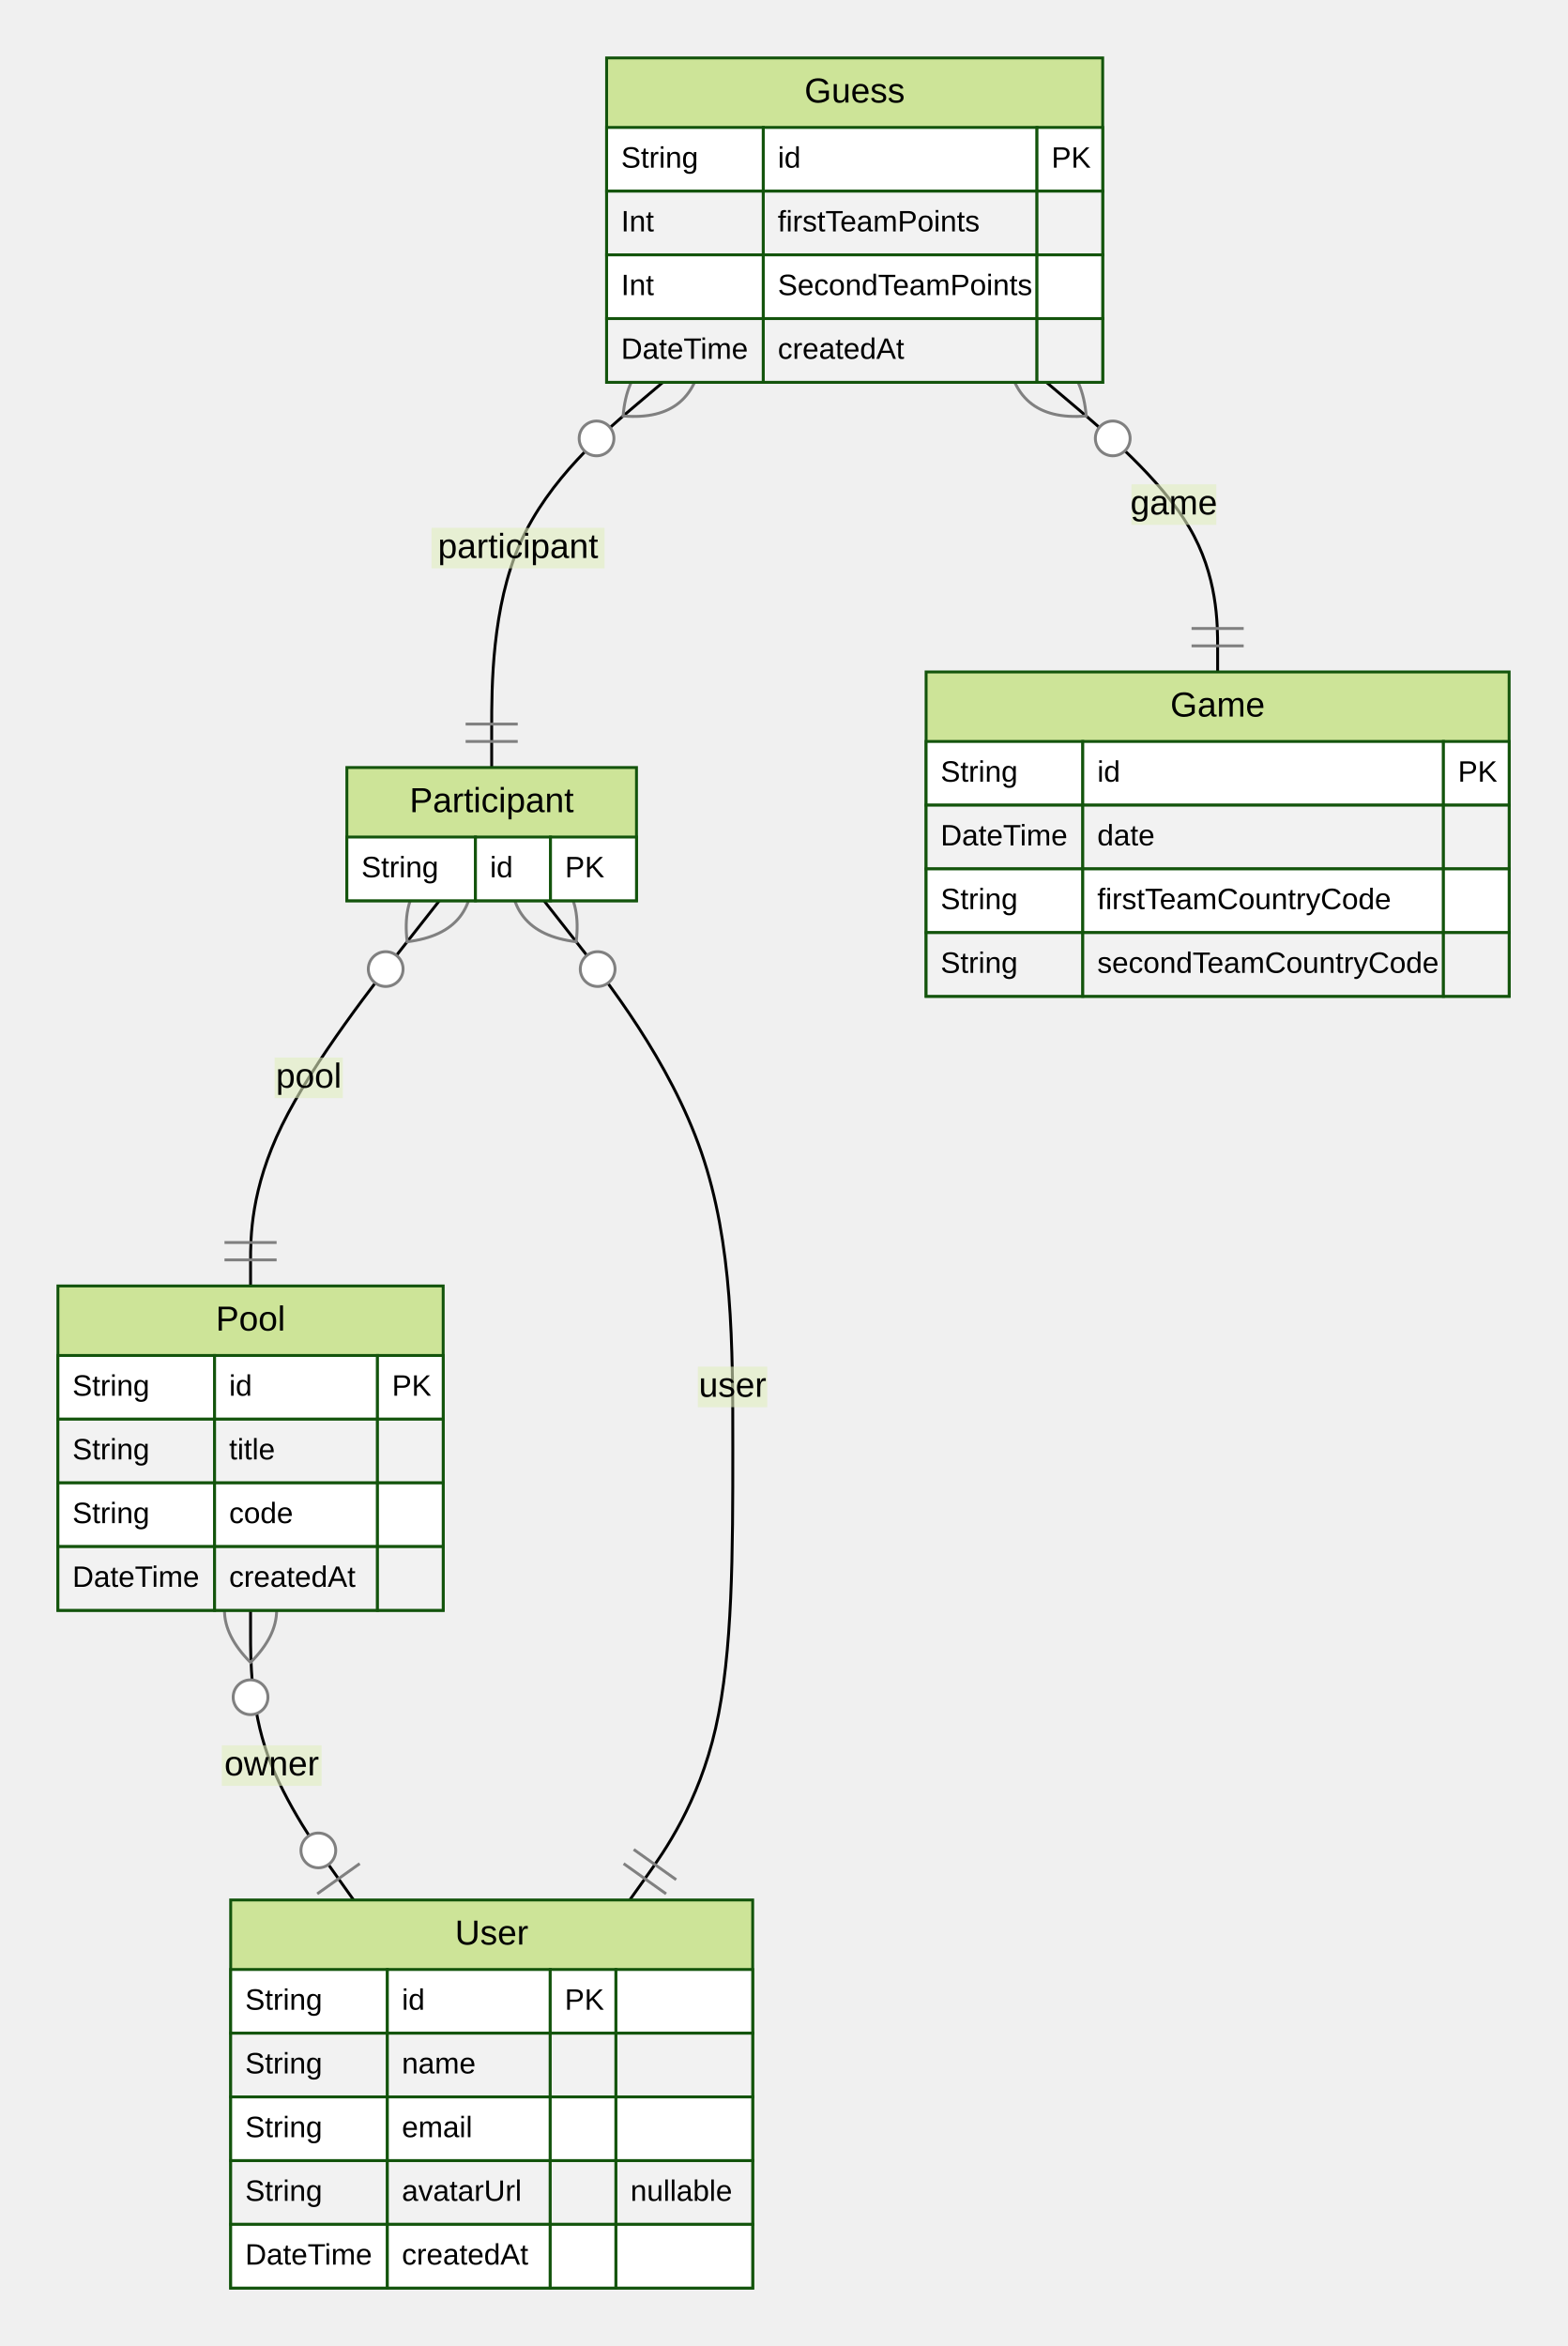
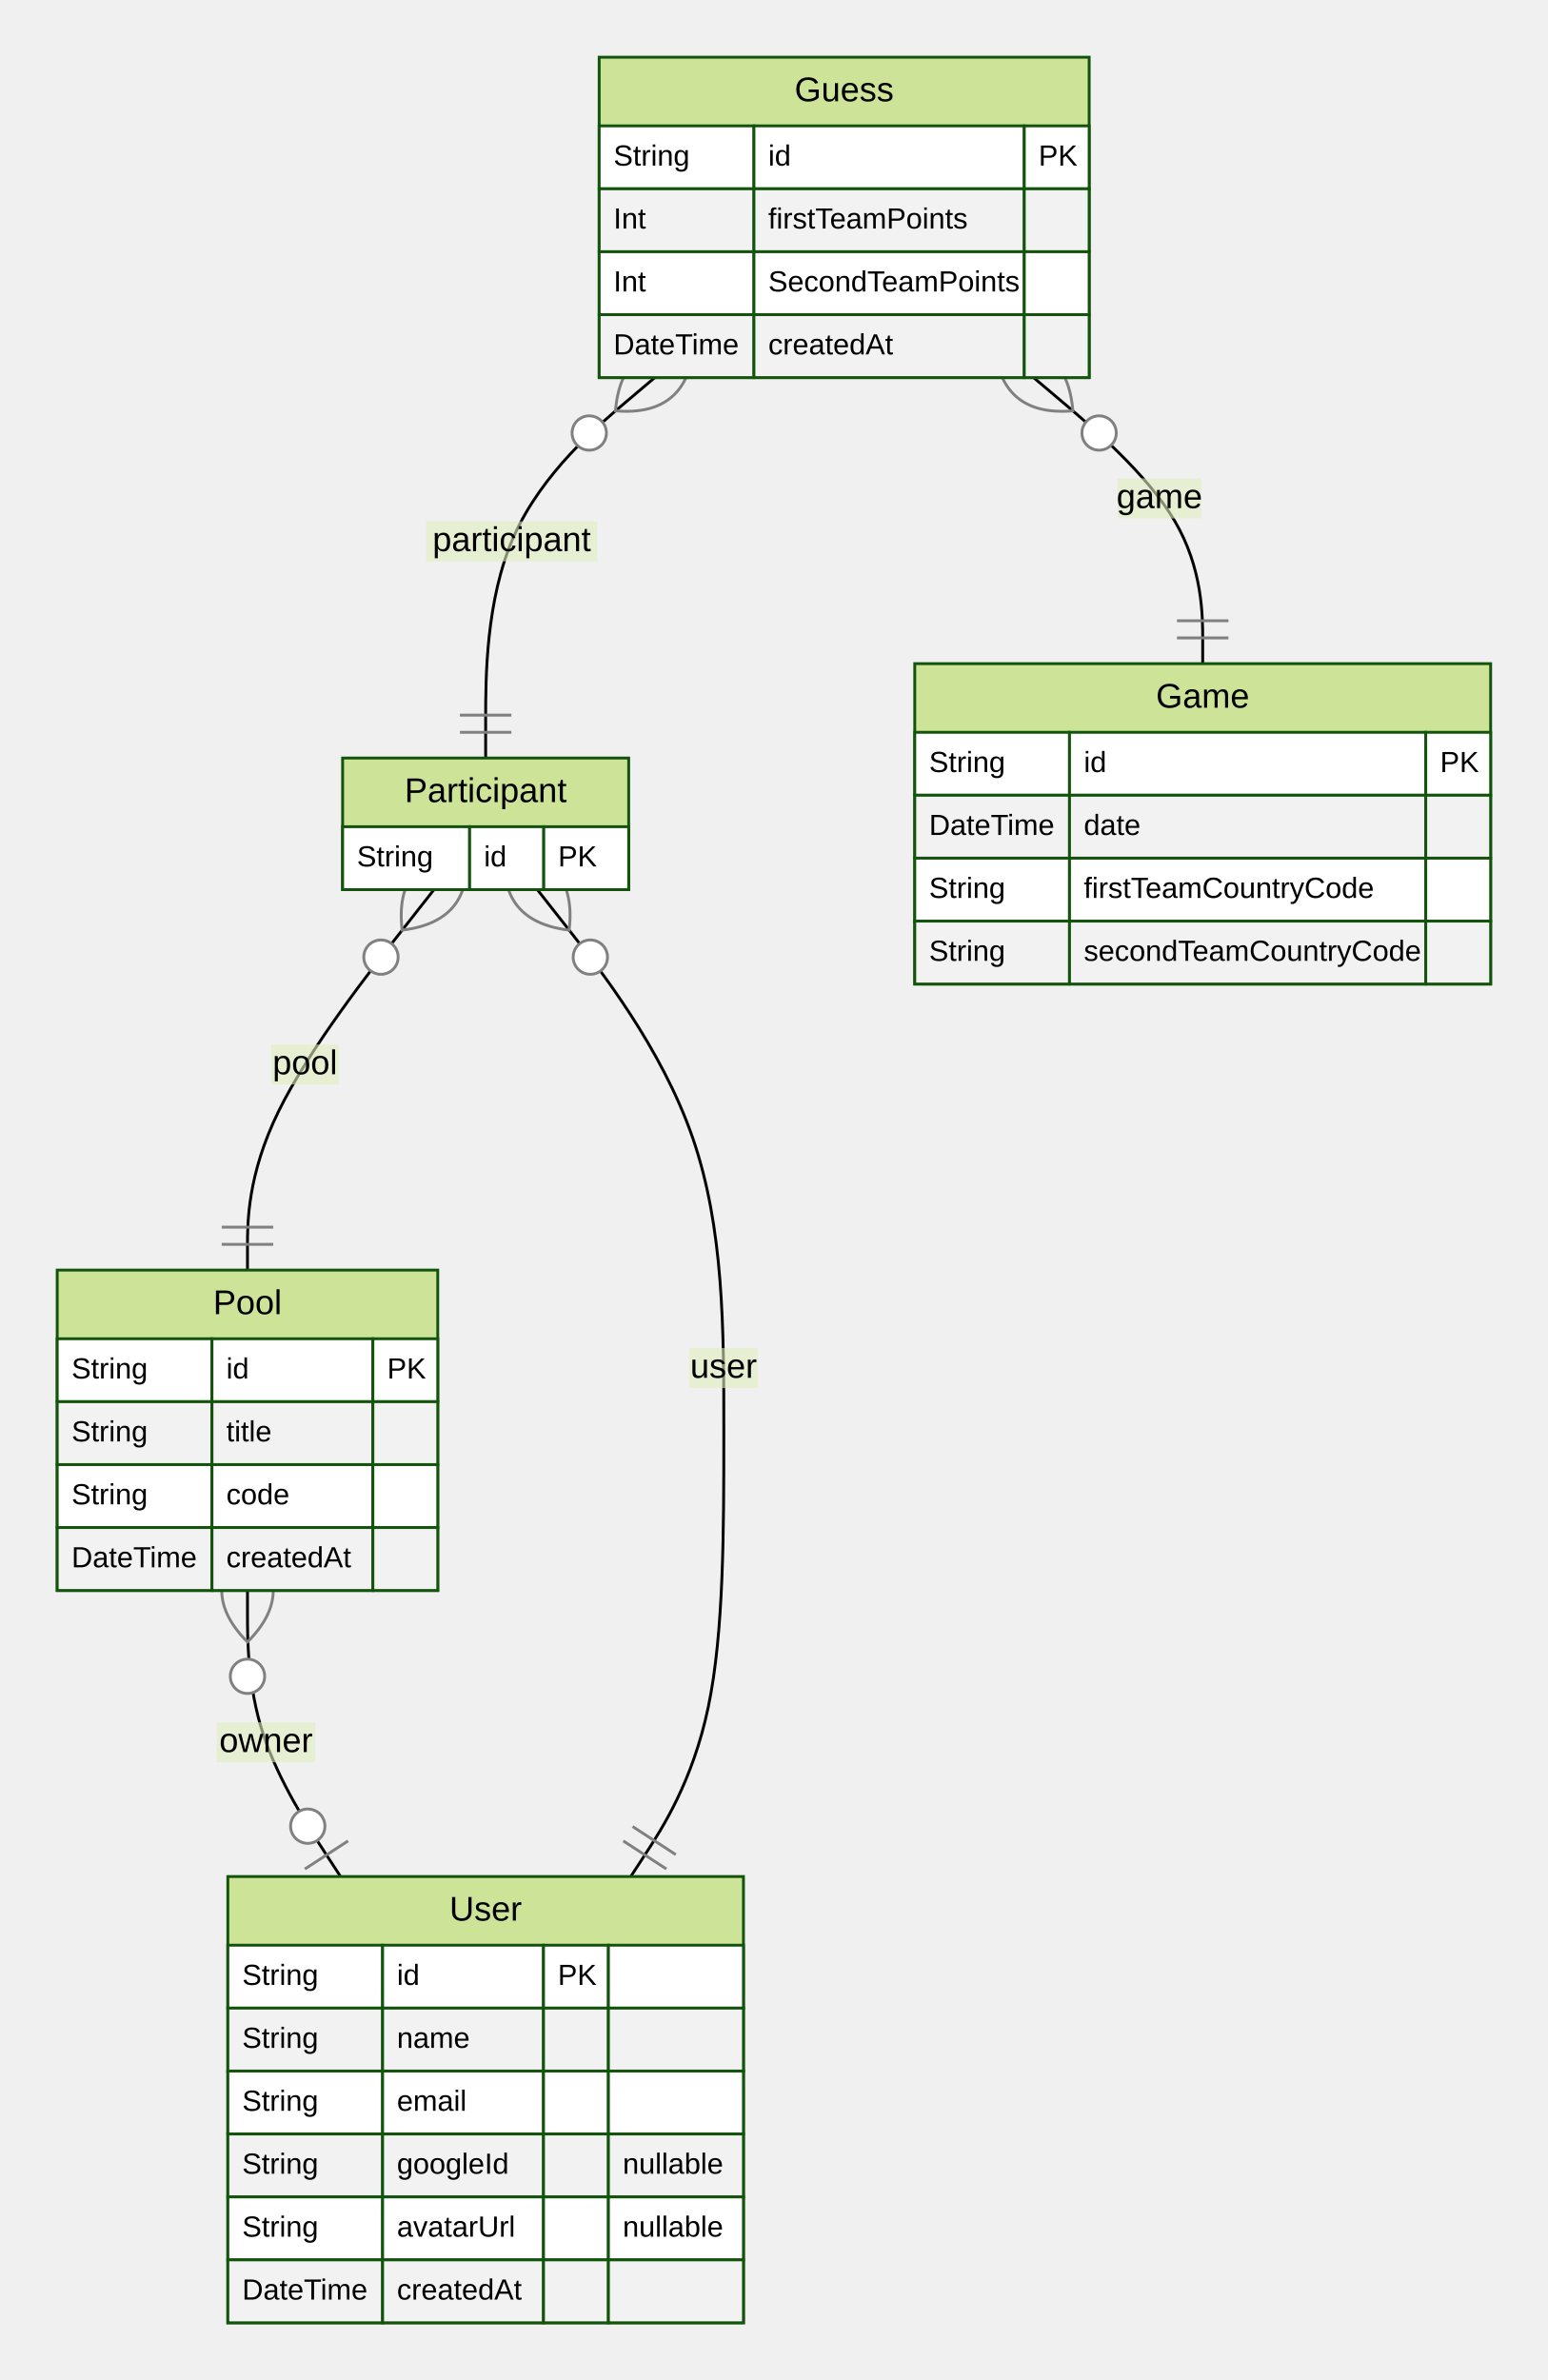
- <svg xmlns="http://www.w3.org/2000/svg" aria-labelledby="chart-title-mermaid-0 chart-desc-mermaid-0" role="img" viewBox="0 0 541.082 810" style="max-width: 541.082px; background-color: white;" width="100%" id="mermaid-0">
+ <svg xmlns="http://www.w3.org/2000/svg" aria-labelledby="chart-title-mermaid-0 chart-desc-mermaid-0" role="img" viewBox="0 0 541.082 832" style="max-width: 541.082px; background-color: white;" width="100%" id="mermaid-0">
  <style>#mermaid-0 {font-family:"trebuchet ms",verdana,arial,sans-serif;font-size:16px;fill:#000000;}#mermaid-0 .error-icon{fill:#552222;}#mermaid-0 .error-text{fill:#552222;stroke:#552222;}#mermaid-0 .edge-thickness-normal{stroke-width:2px;}#mermaid-0 .edge-thickness-thick{stroke-width:3.5px;}#mermaid-0 .edge-pattern-solid{stroke-dasharray:0;}#mermaid-0 .edge-pattern-dashed{stroke-dasharray:3;}#mermaid-0 .edge-pattern-dotted{stroke-dasharray:2;}#mermaid-0 .marker{fill:#000000;stroke:#000000;}#mermaid-0 .marker.cross{stroke:#000000;}#mermaid-0 svg{font-family:"trebuchet ms",verdana,arial,sans-serif;font-size:16px;}#mermaid-0 .entityBox{fill:#cde498;stroke:#13540c;}#mermaid-0 .attributeBoxOdd{fill:#ffffff;stroke:#13540c;}#mermaid-0 .attributeBoxEven{fill:#f2f2f2;stroke:#13540c;}#mermaid-0 .relationshipLabelBox{fill:hsl(78.158, 58.462%, 84.51%);opacity:0.7;background-color:hsl(78.158, 58.462%, 84.51%);}#mermaid-0 .relationshipLabelBox rect{opacity:0.5;}#mermaid-0 .relationshipLine{stroke:#000000;}#mermaid-0 :root{--mermaid-font-family:"trebuchet ms",verdana,arial,sans-serif;}</style>
  <g />
  <defs>
    <marker orient="auto" markerHeight="18" markerWidth="18" refY="9" refX="0" id="ONLY_ONE_START">
      <path d="M9,0 L9,18 M15,0 L15,18" fill="none" stroke="gray" />
    </marker>
  </defs>
  <defs>
    <marker orient="auto" markerHeight="18" markerWidth="18" refY="9" refX="18" id="ONLY_ONE_END">
      <path d="M3,0 L3,18 M9,0 L9,18" fill="none" stroke="gray" />
    </marker>
  </defs>
  <defs>
    <marker orient="auto" markerHeight="18" markerWidth="30" refY="9" refX="0" id="ZERO_OR_ONE_START">
      <circle r="6" cy="9" cx="21" fill="white" stroke="gray" />
      <path d="M9,0 L9,18" fill="none" stroke="gray" />
    </marker>
  </defs>
  <defs>
    <marker orient="auto" markerHeight="18" markerWidth="30" refY="9" refX="30" id="ZERO_OR_ONE_END">
      <circle r="6" cy="9" cx="9" fill="white" stroke="gray" />
      <path d="M21,0 L21,18" fill="none" stroke="gray" />
    </marker>
  </defs>
  <defs>
    <marker orient="auto" markerHeight="36" markerWidth="45" refY="18" refX="18" id="ONE_OR_MORE_START">
      <path d="M0,18 Q 18,0 36,18 Q 18,36 0,18 M42,9 L42,27" fill="none" stroke="gray" />
    </marker>
  </defs>
  <defs>
    <marker orient="auto" markerHeight="36" markerWidth="45" refY="18" refX="27" id="ONE_OR_MORE_END">
      <path d="M3,9 L3,27 M9,18 Q27,0 45,18 Q27,36 9,18" fill="none" stroke="gray" />
    </marker>
  </defs>
  <defs>
    <marker orient="auto" markerHeight="36" markerWidth="57" refY="18" refX="18" id="ZERO_OR_MORE_START">
      <circle r="6" cy="18" cx="48" fill="white" stroke="gray" />
      <path d="M0,18 Q18,0 36,18 Q18,36 0,18" fill="none" stroke="gray" />
    </marker>
  </defs>
  <defs>
    <marker orient="auto" markerHeight="36" markerWidth="57" refY="18" refX="39" id="ZERO_OR_MORE_END">
      <circle r="6" cy="18" cx="9" fill="white" stroke="gray" />
      <path d="M21,18 Q39,0 57,18 Q39,36 21,18" fill="none" stroke="gray" />
    </marker>
  </defs>
-   <path marker-start="url(#ZERO_OR_MORE_START)" marker-end="url(#ZERO_OR_ONE_END)" fill="none" stroke="gray" d="M86.513,556L86.513,564.333C86.513,572.667,86.513,589.333,92.443,606C98.373,622.667,110.233,639.333,116.163,647.667L122.093,656" class="er relationshipLine" />
-   <path marker-start="url(#ZERO_OR_MORE_START)" marker-end="url(#ONLY_ONE_END)" fill="none" stroke="gray" d="M187.835,311L198.7,324.833C209.565,338.667,231.296,366.333,242.161,397.833C253.026,429.333,253.026,464.667,253.026,500C253.026,535.333,253.026,570.667,247.096,596.667C241.167,622.667,229.307,639.333,223.377,647.667L217.447,656" class="er relationshipLine" />
+   <path marker-start="url(#ZERO_OR_MORE_START)" marker-end="url(#ZERO_OR_ONE_END)" fill="none" stroke="gray" d="M86.513,556L86.513,564.333C86.513,572.667,86.513,589.333,91.934,606C97.354,622.667,108.195,639.333,113.615,647.667L119.035,656" class="er relationshipLine" />
+   <path marker-start="url(#ZERO_OR_MORE_START)" marker-end="url(#ONLY_ONE_END)" fill="none" stroke="gray" d="M187.835,311L198.7,324.833C209.565,338.667,231.296,366.333,242.161,397.833C253.026,429.333,253.026,464.667,253.026,500C253.026,535.333,253.026,570.667,247.606,596.667C242.186,622.667,231.345,639.333,225.925,647.667L220.504,656" class="er relationshipLine" />
  <path marker-start="url(#ZERO_OR_MORE_START)" marker-end="url(#ONLY_ONE_END)" fill="none" stroke="gray" d="M151.705,311L140.839,324.833C129.974,338.667,108.244,366.333,97.378,388.5C86.513,410.667,86.513,427.333,86.513,435.667L86.513,444" class="er relationshipLine" />
  <path marker-start="url(#ZERO_OR_MORE_START)" marker-end="url(#ONLY_ONE_END)" fill="none" stroke="gray" d="M228.887,132L219.034,140.333C209.181,148.667,189.476,165.333,179.623,187.5C169.77,209.667,169.77,237.333,169.77,251.167L169.77,265" class="er relationshipLine" />
  <path marker-start="url(#ZERO_OR_MORE_START)" marker-end="url(#ONLY_ONE_END)" fill="none" stroke="gray" d="M361.309,132L371.162,140.333C381.015,148.667,400.72,165.333,410.573,182C420.426,198.667,420.426,215.333,420.426,223.667L420.426,232" class="er relationshipLine" />
  <g transform="translate(20,444 )" id="Pool">
    <rect height="112" width="133.026" y="0" x="0" stroke="gray" fill-opacity="100%" fill="honeydew" class="er entityBox" />
    <text transform="translate(66.51321,12)" style="font-family: &quot;trebuchet ms&quot;, verdana, arial, sans-serif;; font-size: 12px" text-anchor="middle" dominant-baseline="middle" y="0" x="0" id="entity-Pool" class="er entityLabel">Pool</text>
    <rect height="22" width="54.096" y="24" x="0" stroke="gray" fill-opacity="100%" fill="honeydew" class="er attributeBoxOdd" />
    <text transform="translate(5,35)" style="font-family: &quot;trebuchet ms&quot;, verdana, arial, sans-serif;; font-size: 10.2px" text-anchor="left" dominant-baseline="middle" y="0" x="0" id="entity-Pool-attr-1-type" class="er entityLabel">String</text>
    <rect height="22" width="56.243" y="24" x="54.096" stroke="gray" fill-opacity="100%" fill="honeydew" class="er attributeBoxOdd" />
    <text transform="translate(59.09555,35)" style="font-family: &quot;trebuchet ms&quot;, verdana, arial, sans-serif;; font-size: 10.2px" text-anchor="left" dominant-baseline="middle" y="0" x="0" id="entity-Pool-attr-1-name" class="er entityLabel">id</text>
    <rect height="22" width="22.688" y="24" x="110.339" stroke="gray" fill-opacity="100%" fill="honeydew" class="er attributeBoxOdd" />
    <text transform="translate(115.3387,35)" style="font-family: &quot;trebuchet ms&quot;, verdana, arial, sans-serif;; font-size: 10.2px" text-anchor="left" dominant-baseline="middle" y="0" x="0" id="entity-Pool-attr-1-key" class="er entityLabel">PK</text>
    <rect height="22" width="54.096" y="46" x="0" stroke="gray" fill-opacity="100%" fill="honeydew" class="er attributeBoxEven" />
    <text transform="translate(5,57)" style="font-family: &quot;trebuchet ms&quot;, verdana, arial, sans-serif;; font-size: 10.2px" text-anchor="left" dominant-baseline="middle" y="0" x="0" id="entity-Pool-attr-2-type" class="er entityLabel">String</text>
    <rect height="22" width="56.243" y="46" x="54.096" stroke="gray" fill-opacity="100%" fill="honeydew" class="er attributeBoxEven" />
    <text transform="translate(59.09555,57)" style="font-family: &quot;trebuchet ms&quot;, verdana, arial, sans-serif;; font-size: 10.2px" text-anchor="left" dominant-baseline="middle" y="0" x="0" id="entity-Pool-attr-2-name" class="er entityLabel">title</text>
    <rect height="22" width="22.688" y="46" x="110.339" stroke="gray" fill-opacity="100%" fill="honeydew" class="er attributeBoxEven" />
    <text transform="translate(115.3387,57)" style="font-family: &quot;trebuchet ms&quot;, verdana, arial, sans-serif;; font-size: 10.2px" text-anchor="left" dominant-baseline="middle" y="0" x="0" id="entity-Pool-attr-2-key" class="er entityLabel" />
    <rect height="22" width="54.096" y="68" x="0" stroke="gray" fill-opacity="100%" fill="honeydew" class="er attributeBoxOdd" />
    <text transform="translate(5,79)" style="font-family: &quot;trebuchet ms&quot;, verdana, arial, sans-serif;; font-size: 10.2px" text-anchor="left" dominant-baseline="middle" y="0" x="0" id="entity-Pool-attr-3-type" class="er entityLabel">String</text>
    <rect height="22" width="56.243" y="68" x="54.096" stroke="gray" fill-opacity="100%" fill="honeydew" class="er attributeBoxOdd" />
    <text transform="translate(59.09555,79)" style="font-family: &quot;trebuchet ms&quot;, verdana, arial, sans-serif;; font-size: 10.2px" text-anchor="left" dominant-baseline="middle" y="0" x="0" id="entity-Pool-attr-3-name" class="er entityLabel">code</text>
    <rect height="22" width="22.688" y="68" x="110.339" stroke="gray" fill-opacity="100%" fill="honeydew" class="er attributeBoxOdd" />
    <text transform="translate(115.3387,79)" style="font-family: &quot;trebuchet ms&quot;, verdana, arial, sans-serif;; font-size: 10.2px" text-anchor="left" dominant-baseline="middle" y="0" x="0" id="entity-Pool-attr-3-key" class="er entityLabel" />
    <rect height="22" width="54.096" y="90" x="0" stroke="gray" fill-opacity="100%" fill="honeydew" class="er attributeBoxEven" />
    <text transform="translate(5,101)" style="font-family: &quot;trebuchet ms&quot;, verdana, arial, sans-serif;; font-size: 10.2px" text-anchor="left" dominant-baseline="middle" y="0" x="0" id="entity-Pool-attr-4-type" class="er entityLabel">DateTime</text>
    <rect height="22" width="56.243" y="90" x="54.096" stroke="gray" fill-opacity="100%" fill="honeydew" class="er attributeBoxEven" />
    <text transform="translate(59.09555,101)" style="font-family: &quot;trebuchet ms&quot;, verdana, arial, sans-serif;; font-size: 10.2px" text-anchor="left" dominant-baseline="middle" y="0" x="0" id="entity-Pool-attr-4-name" class="er entityLabel">createdAt</text>
    <rect height="22" width="22.688" y="90" x="110.339" stroke="gray" fill-opacity="100%" fill="honeydew" class="er attributeBoxEven" />
    <text transform="translate(115.3387,101)" style="font-family: &quot;trebuchet ms&quot;, verdana, arial, sans-serif;; font-size: 10.2px" text-anchor="left" dominant-baseline="middle" y="0" x="0" id="entity-Pool-attr-4-key" class="er entityLabel" />
  </g>
  <g transform="translate(119.7698,265 )" id="Participant">
    <rect height="46" width="100" y="0" x="0" stroke="gray" fill-opacity="100%" fill="honeydew" class="er entityBox" />
    <text transform="translate(50,12)" style="font-family: &quot;trebuchet ms&quot;, verdana, arial, sans-serif;; font-size: 12px" text-anchor="middle" dominant-baseline="middle" y="0" x="0" id="entity-Participant" class="er entityLabel">Participant</text>
    <rect height="22" width="44.399" y="24" x="0" stroke="gray" fill-opacity="100%" fill="honeydew" class="er attributeBoxOdd" />
    <text transform="translate(5,35)" style="font-family: &quot;trebuchet ms&quot;, verdana, arial, sans-serif;; font-size: 10.2px" text-anchor="left" dominant-baseline="middle" y="0" x="0" id="entity-Participant-attr-1-type" class="er entityLabel">String</text>
    <rect height="22" width="25.911" y="24" x="44.399" stroke="gray" fill-opacity="100%" fill="honeydew" class="er attributeBoxOdd" />
    <text transform="translate(49.39862,35)" style="font-family: &quot;trebuchet ms&quot;, verdana, arial, sans-serif;; font-size: 10.2px" text-anchor="left" dominant-baseline="middle" y="0" x="0" id="entity-Participant-attr-1-name" class="er entityLabel">id</text>
    <rect height="22" width="29.69" y="24" x="70.31" stroke="gray" fill-opacity="100%" fill="honeydew" class="er attributeBoxOdd" />
    <text transform="translate(75.30976,35)" style="font-family: &quot;trebuchet ms&quot;, verdana, arial, sans-serif;; font-size: 10.2px" text-anchor="left" dominant-baseline="middle" y="0" x="0" id="entity-Participant-attr-1-key" class="er entityLabel">PK</text>
  </g>
  <g transform="translate(79.65034,656 )" id="User">
-     <rect height="134" width="180.239" y="0" x="0" stroke="gray" fill-opacity="100%" fill="honeydew" class="er entityBox" />
+     <rect height="156" width="180.239" y="0" x="0" stroke="gray" fill-opacity="100%" fill="honeydew" class="er entityBox" />
    <text transform="translate(90.11948,12)" style="font-family: &quot;trebuchet ms&quot;, verdana, arial, sans-serif;; font-size: 12px" text-anchor="middle" dominant-baseline="middle" y="0" x="0" id="entity-User" class="er entityLabel">User</text>
    <rect height="22" width="54.096" y="24" x="0" stroke="gray" fill-opacity="100%" fill="honeydew" class="er attributeBoxOdd" />
    <text transform="translate(5,35)" style="font-family: &quot;trebuchet ms&quot;, verdana, arial, sans-serif;; font-size: 10.2px" text-anchor="left" dominant-baseline="middle" y="0" x="0" id="entity-User-attr-1-type" class="er entityLabel">String</text>
    <rect height="22" width="56.243" y="24" x="54.096" stroke="gray" fill-opacity="100%" fill="honeydew" class="er attributeBoxOdd" />
    <text transform="translate(59.09555,35)" style="font-family: &quot;trebuchet ms&quot;, verdana, arial, sans-serif;; font-size: 10.2px" text-anchor="left" dominant-baseline="middle" y="0" x="0" id="entity-User-attr-1-name" class="er entityLabel">id</text>
    <rect height="22" width="22.688" y="24" x="110.339" stroke="gray" fill-opacity="100%" fill="honeydew" class="er attributeBoxOdd" />
    <text transform="translate(115.3387,35)" style="font-family: &quot;trebuchet ms&quot;, verdana, arial, sans-serif;; font-size: 10.2px" text-anchor="left" dominant-baseline="middle" y="0" x="0" id="entity-User-attr-1-key" class="er entityLabel">PK</text>
    <rect height="22" width="47.213" y="24" x="133.026" stroke="gray" fill-opacity="100%" fill="honeydew" class="er attributeBoxOdd" />
    <text transform="translate(138.0264,35)" style="font-family: &quot;trebuchet ms&quot;, verdana, arial, sans-serif;; font-size: 10.2px" text-anchor="left" dominant-baseline="middle" y="0" x="0" id="entity-User-attr-1-comment" class="er entityLabel" />
    <rect height="22" width="54.096" y="46" x="0" stroke="gray" fill-opacity="100%" fill="honeydew" class="er attributeBoxEven" />
    <text transform="translate(5,57)" style="font-family: &quot;trebuchet ms&quot;, verdana, arial, sans-serif;; font-size: 10.2px" text-anchor="left" dominant-baseline="middle" y="0" x="0" id="entity-User-attr-2-type" class="er entityLabel">String</text>
    <rect height="22" width="56.243" y="46" x="54.096" stroke="gray" fill-opacity="100%" fill="honeydew" class="er attributeBoxEven" />
    <text transform="translate(59.09555,57)" style="font-family: &quot;trebuchet ms&quot;, verdana, arial, sans-serif;; font-size: 10.2px" text-anchor="left" dominant-baseline="middle" y="0" x="0" id="entity-User-attr-2-name" class="er entityLabel">name</text>
    <rect height="22" width="22.688" y="46" x="110.339" stroke="gray" fill-opacity="100%" fill="honeydew" class="er attributeBoxEven" />
    <text transform="translate(115.3387,57)" style="font-family: &quot;trebuchet ms&quot;, verdana, arial, sans-serif;; font-size: 10.2px" text-anchor="left" dominant-baseline="middle" y="0" x="0" id="entity-User-attr-2-key" class="er entityLabel" />
    <rect height="22" width="47.213" y="46" x="133.026" stroke="gray" fill-opacity="100%" fill="honeydew" class="er attributeBoxEven" />
    <text transform="translate(138.0264,57)" style="font-family: &quot;trebuchet ms&quot;, verdana, arial, sans-serif;; font-size: 10.2px" text-anchor="left" dominant-baseline="middle" y="0" x="0" id="entity-User-attr-2-comment" class="er entityLabel" />
    <rect height="22" width="54.096" y="68" x="0" stroke="gray" fill-opacity="100%" fill="honeydew" class="er attributeBoxOdd" />
    <text transform="translate(5,79)" style="font-family: &quot;trebuchet ms&quot;, verdana, arial, sans-serif;; font-size: 10.2px" text-anchor="left" dominant-baseline="middle" y="0" x="0" id="entity-User-attr-3-type" class="er entityLabel">String</text>
    <rect height="22" width="56.243" y="68" x="54.096" stroke="gray" fill-opacity="100%" fill="honeydew" class="er attributeBoxOdd" />
    <text transform="translate(59.09555,79)" style="font-family: &quot;trebuchet ms&quot;, verdana, arial, sans-serif;; font-size: 10.2px" text-anchor="left" dominant-baseline="middle" y="0" x="0" id="entity-User-attr-3-name" class="er entityLabel">email</text>
    <rect height="22" width="22.688" y="68" x="110.339" stroke="gray" fill-opacity="100%" fill="honeydew" class="er attributeBoxOdd" />
    <text transform="translate(115.3387,79)" style="font-family: &quot;trebuchet ms&quot;, verdana, arial, sans-serif;; font-size: 10.2px" text-anchor="left" dominant-baseline="middle" y="0" x="0" id="entity-User-attr-3-key" class="er entityLabel" />
    <rect height="22" width="47.213" y="68" x="133.026" stroke="gray" fill-opacity="100%" fill="honeydew" class="er attributeBoxOdd" />
    <text transform="translate(138.0264,79)" style="font-family: &quot;trebuchet ms&quot;, verdana, arial, sans-serif;; font-size: 10.2px" text-anchor="left" dominant-baseline="middle" y="0" x="0" id="entity-User-attr-3-comment" class="er entityLabel" />
    <rect height="22" width="54.096" y="90" x="0" stroke="gray" fill-opacity="100%" fill="honeydew" class="er attributeBoxEven" />
    <text transform="translate(5,101)" style="font-family: &quot;trebuchet ms&quot;, verdana, arial, sans-serif;; font-size: 10.2px" text-anchor="left" dominant-baseline="middle" y="0" x="0" id="entity-User-attr-4-type" class="er entityLabel">String</text>
    <rect height="22" width="56.243" y="90" x="54.096" stroke="gray" fill-opacity="100%" fill="honeydew" class="er attributeBoxEven" />
-     <text transform="translate(59.09555,101)" style="font-family: &quot;trebuchet ms&quot;, verdana, arial, sans-serif;; font-size: 10.2px" text-anchor="left" dominant-baseline="middle" y="0" x="0" id="entity-User-attr-4-name" class="er entityLabel">avatarUrl</text>
+     <text transform="translate(59.09555,101)" style="font-family: &quot;trebuchet ms&quot;, verdana, arial, sans-serif;; font-size: 10.2px" text-anchor="left" dominant-baseline="middle" y="0" x="0" id="entity-User-attr-4-name" class="er entityLabel">googleId</text>
    <rect height="22" width="22.688" y="90" x="110.339" stroke="gray" fill-opacity="100%" fill="honeydew" class="er attributeBoxEven" />
    <text transform="translate(115.3387,101)" style="font-family: &quot;trebuchet ms&quot;, verdana, arial, sans-serif;; font-size: 10.2px" text-anchor="left" dominant-baseline="middle" y="0" x="0" id="entity-User-attr-4-key" class="er entityLabel" />
    <rect height="22" width="47.213" y="90" x="133.026" stroke="gray" fill-opacity="100%" fill="honeydew" class="er attributeBoxEven" />
    <text transform="translate(138.0264,101)" style="font-family: &quot;trebuchet ms&quot;, verdana, arial, sans-serif;; font-size: 10.2px" text-anchor="left" dominant-baseline="middle" y="0" x="0" id="entity-User-attr-4-comment" class="er entityLabel">nullable</text>
    <rect height="22" width="54.096" y="112" x="0" stroke="gray" fill-opacity="100%" fill="honeydew" class="er attributeBoxOdd" />
-     <text transform="translate(5,123)" style="font-family: &quot;trebuchet ms&quot;, verdana, arial, sans-serif;; font-size: 10.2px" text-anchor="left" dominant-baseline="middle" y="0" x="0" id="entity-User-attr-5-type" class="er entityLabel">DateTime</text>
+     <text transform="translate(5,123)" style="font-family: &quot;trebuchet ms&quot;, verdana, arial, sans-serif;; font-size: 10.2px" text-anchor="left" dominant-baseline="middle" y="0" x="0" id="entity-User-attr-5-type" class="er entityLabel">String</text>
    <rect height="22" width="56.243" y="112" x="54.096" stroke="gray" fill-opacity="100%" fill="honeydew" class="er attributeBoxOdd" />
-     <text transform="translate(59.09555,123)" style="font-family: &quot;trebuchet ms&quot;, verdana, arial, sans-serif;; font-size: 10.2px" text-anchor="left" dominant-baseline="middle" y="0" x="0" id="entity-User-attr-5-name" class="er entityLabel">createdAt</text>
+     <text transform="translate(59.09555,123)" style="font-family: &quot;trebuchet ms&quot;, verdana, arial, sans-serif;; font-size: 10.2px" text-anchor="left" dominant-baseline="middle" y="0" x="0" id="entity-User-attr-5-name" class="er entityLabel">avatarUrl</text>
    <rect height="22" width="22.688" y="112" x="110.339" stroke="gray" fill-opacity="100%" fill="honeydew" class="er attributeBoxOdd" />
    <text transform="translate(115.3387,123)" style="font-family: &quot;trebuchet ms&quot;, verdana, arial, sans-serif;; font-size: 10.2px" text-anchor="left" dominant-baseline="middle" y="0" x="0" id="entity-User-attr-5-key" class="er entityLabel" />
    <rect height="22" width="47.213" y="112" x="133.026" stroke="gray" fill-opacity="100%" fill="honeydew" class="er attributeBoxOdd" />
-     <text transform="translate(138.0264,123)" style="font-family: &quot;trebuchet ms&quot;, verdana, arial, sans-serif;; font-size: 10.2px" text-anchor="left" dominant-baseline="middle" y="0" x="0" id="entity-User-attr-5-comment" class="er entityLabel" />
+     <text transform="translate(138.0264,123)" style="font-family: &quot;trebuchet ms&quot;, verdana, arial, sans-serif;; font-size: 10.2px" text-anchor="left" dominant-baseline="middle" y="0" x="0" id="entity-User-attr-5-comment" class="er entityLabel">nullable</text>
+     <rect height="22" width="54.096" y="134" x="0" stroke="gray" fill-opacity="100%" fill="honeydew" class="er attributeBoxEven" />
+     <text transform="translate(5,145)" style="font-family: &quot;trebuchet ms&quot;, verdana, arial, sans-serif;; font-size: 10.2px" text-anchor="left" dominant-baseline="middle" y="0" x="0" id="entity-User-attr-6-type" class="er entityLabel">DateTime</text>
+     <rect height="22" width="56.243" y="134" x="54.096" stroke="gray" fill-opacity="100%" fill="honeydew" class="er attributeBoxEven" />
+     <text transform="translate(59.09555,145)" style="font-family: &quot;trebuchet ms&quot;, verdana, arial, sans-serif;; font-size: 10.2px" text-anchor="left" dominant-baseline="middle" y="0" x="0" id="entity-User-attr-6-name" class="er entityLabel">createdAt</text>
+     <rect height="22" width="22.688" y="134" x="110.339" stroke="gray" fill-opacity="100%" fill="honeydew" class="er attributeBoxEven" />
+     <text transform="translate(115.3387,145)" style="font-family: &quot;trebuchet ms&quot;, verdana, arial, sans-serif;; font-size: 10.2px" text-anchor="left" dominant-baseline="middle" y="0" x="0" id="entity-User-attr-6-key" class="er entityLabel" />
+     <rect height="22" width="47.213" y="134" x="133.026" stroke="gray" fill-opacity="100%" fill="honeydew" class="er attributeBoxEven" />
+     <text transform="translate(138.0264,145)" style="font-family: &quot;trebuchet ms&quot;, verdana, arial, sans-serif;; font-size: 10.2px" text-anchor="left" dominant-baseline="middle" y="0" x="0" id="entity-User-attr-6-comment" class="er entityLabel" />
  </g>
  <g transform="translate(319.7698,232 )" id="Game">
    <rect height="112" width="201.312" y="0" x="0" stroke="gray" fill-opacity="100%" fill="honeydew" class="er entityBox" />
    <text transform="translate(100.6562,12)" style="font-family: &quot;trebuchet ms&quot;, verdana, arial, sans-serif;; font-size: 12px" text-anchor="middle" dominant-baseline="middle" y="0" x="0" id="entity-Game" class="er entityLabel">Game</text>
    <rect height="22" width="54.096" y="24" x="0" stroke="gray" fill-opacity="100%" fill="honeydew" class="er attributeBoxOdd" />
    <text transform="translate(5,35)" style="font-family: &quot;trebuchet ms&quot;, verdana, arial, sans-serif;; font-size: 10.2px" text-anchor="left" dominant-baseline="middle" y="0" x="0" id="entity-Game-attr-1-type" class="er entityLabel">String</text>
    <rect height="22" width="124.529" y="24" x="54.096" stroke="gray" fill-opacity="100%" fill="honeydew" class="er attributeBoxOdd" />
    <text transform="translate(59.09555,35)" style="font-family: &quot;trebuchet ms&quot;, verdana, arial, sans-serif;; font-size: 10.2px" text-anchor="left" dominant-baseline="middle" y="0" x="0" id="entity-Game-attr-1-name" class="er entityLabel">id</text>
    <rect height="22" width="22.688" y="24" x="178.625" stroke="gray" fill-opacity="100%" fill="honeydew" class="er attributeBoxOdd" />
    <text transform="translate(183.6248,35)" style="font-family: &quot;trebuchet ms&quot;, verdana, arial, sans-serif;; font-size: 10.2px" text-anchor="left" dominant-baseline="middle" y="0" x="0" id="entity-Game-attr-1-key" class="er entityLabel">PK</text>
    <rect height="22" width="54.096" y="46" x="0" stroke="gray" fill-opacity="100%" fill="honeydew" class="er attributeBoxEven" />
    <text transform="translate(5,57)" style="font-family: &quot;trebuchet ms&quot;, verdana, arial, sans-serif;; font-size: 10.2px" text-anchor="left" dominant-baseline="middle" y="0" x="0" id="entity-Game-attr-2-type" class="er entityLabel">DateTime</text>
    <rect height="22" width="124.529" y="46" x="54.096" stroke="gray" fill-opacity="100%" fill="honeydew" class="er attributeBoxEven" />
    <text transform="translate(59.09555,57)" style="font-family: &quot;trebuchet ms&quot;, verdana, arial, sans-serif;; font-size: 10.2px" text-anchor="left" dominant-baseline="middle" y="0" x="0" id="entity-Game-attr-2-name" class="er entityLabel">date</text>
    <rect height="22" width="22.688" y="46" x="178.625" stroke="gray" fill-opacity="100%" fill="honeydew" class="er attributeBoxEven" />
    <text transform="translate(183.6248,57)" style="font-family: &quot;trebuchet ms&quot;, verdana, arial, sans-serif;; font-size: 10.2px" text-anchor="left" dominant-baseline="middle" y="0" x="0" id="entity-Game-attr-2-key" class="er entityLabel" />
    <rect height="22" width="54.096" y="68" x="0" stroke="gray" fill-opacity="100%" fill="honeydew" class="er attributeBoxOdd" />
    <text transform="translate(5,79)" style="font-family: &quot;trebuchet ms&quot;, verdana, arial, sans-serif;; font-size: 10.2px" text-anchor="left" dominant-baseline="middle" y="0" x="0" id="entity-Game-attr-3-type" class="er entityLabel">String</text>
    <rect height="22" width="124.529" y="68" x="54.096" stroke="gray" fill-opacity="100%" fill="honeydew" class="er attributeBoxOdd" />
    <text transform="translate(59.09555,79)" style="font-family: &quot;trebuchet ms&quot;, verdana, arial, sans-serif;; font-size: 10.2px" text-anchor="left" dominant-baseline="middle" y="0" x="0" id="entity-Game-attr-3-name" class="er entityLabel">firstTeamCountryCode</text>
    <rect height="22" width="22.688" y="68" x="178.625" stroke="gray" fill-opacity="100%" fill="honeydew" class="er attributeBoxOdd" />
    <text transform="translate(183.6248,79)" style="font-family: &quot;trebuchet ms&quot;, verdana, arial, sans-serif;; font-size: 10.2px" text-anchor="left" dominant-baseline="middle" y="0" x="0" id="entity-Game-attr-3-key" class="er entityLabel" />
    <rect height="22" width="54.096" y="90" x="0" stroke="gray" fill-opacity="100%" fill="honeydew" class="er attributeBoxEven" />
    <text transform="translate(5,101)" style="font-family: &quot;trebuchet ms&quot;, verdana, arial, sans-serif;; font-size: 10.2px" text-anchor="left" dominant-baseline="middle" y="0" x="0" id="entity-Game-attr-4-type" class="er entityLabel">String</text>
    <rect height="22" width="124.529" y="90" x="54.096" stroke="gray" fill-opacity="100%" fill="honeydew" class="er attributeBoxEven" />
    <text transform="translate(59.09555,101)" style="font-family: &quot;trebuchet ms&quot;, verdana, arial, sans-serif;; font-size: 10.2px" text-anchor="left" dominant-baseline="middle" y="0" x="0" id="entity-Game-attr-4-name" class="er entityLabel">secondTeamCountryCode</text>
    <rect height="22" width="22.688" y="90" x="178.625" stroke="gray" fill-opacity="100%" fill="honeydew" class="er attributeBoxEven" />
    <text transform="translate(183.6248,101)" style="font-family: &quot;trebuchet ms&quot;, verdana, arial, sans-serif;; font-size: 10.2px" text-anchor="left" dominant-baseline="middle" y="0" x="0" id="entity-Game-attr-4-key" class="er entityLabel" />
  </g>
  <g transform="translate(209.4573,20 )" id="Guess">
    <rect height="112" width="171.281" y="0" x="0" stroke="gray" fill-opacity="100%" fill="honeydew" class="er entityBox" />
    <text transform="translate(85.64068,12)" style="font-family: &quot;trebuchet ms&quot;, verdana, arial, sans-serif;; font-size: 12px" text-anchor="middle" dominant-baseline="middle" y="0" x="0" id="entity-Guess" class="er entityLabel">Guess</text>
    <rect height="22" width="54.096" y="24" x="0" stroke="gray" fill-opacity="100%" fill="honeydew" class="er attributeBoxOdd" />
    <text transform="translate(5,35)" style="font-family: &quot;trebuchet ms&quot;, verdana, arial, sans-serif;; font-size: 10.2px" text-anchor="left" dominant-baseline="middle" y="0" x="0" id="entity-Guess-attr-1-type" class="er entityLabel">String</text>
    <rect height="22" width="94.498" y="24" x="54.096" stroke="gray" fill-opacity="100%" fill="honeydew" class="er attributeBoxOdd" />
    <text transform="translate(59.09555,35)" style="font-family: &quot;trebuchet ms&quot;, verdana, arial, sans-serif;; font-size: 10.2px" text-anchor="left" dominant-baseline="middle" y="0" x="0" id="entity-Guess-attr-1-name" class="er entityLabel">id</text>
    <rect height="22" width="22.688" y="24" x="148.594" stroke="gray" fill-opacity="100%" fill="honeydew" class="er attributeBoxOdd" />
    <text transform="translate(153.5937,35)" style="font-family: &quot;trebuchet ms&quot;, verdana, arial, sans-serif;; font-size: 10.2px" text-anchor="left" dominant-baseline="middle" y="0" x="0" id="entity-Guess-attr-1-key" class="er entityLabel">PK</text>
    <rect height="22" width="54.096" y="46" x="0" stroke="gray" fill-opacity="100%" fill="honeydew" class="er attributeBoxEven" />
    <text transform="translate(5,57)" style="font-family: &quot;trebuchet ms&quot;, verdana, arial, sans-serif;; font-size: 10.2px" text-anchor="left" dominant-baseline="middle" y="0" x="0" id="entity-Guess-attr-2-type" class="er entityLabel">Int</text>
    <rect height="22" width="94.498" y="46" x="54.096" stroke="gray" fill-opacity="100%" fill="honeydew" class="er attributeBoxEven" />
    <text transform="translate(59.09555,57)" style="font-family: &quot;trebuchet ms&quot;, verdana, arial, sans-serif;; font-size: 10.2px" text-anchor="left" dominant-baseline="middle" y="0" x="0" id="entity-Guess-attr-2-name" class="er entityLabel">firstTeamPoints</text>
    <rect height="22" width="22.688" y="46" x="148.594" stroke="gray" fill-opacity="100%" fill="honeydew" class="er attributeBoxEven" />
    <text transform="translate(153.5937,57)" style="font-family: &quot;trebuchet ms&quot;, verdana, arial, sans-serif;; font-size: 10.2px" text-anchor="left" dominant-baseline="middle" y="0" x="0" id="entity-Guess-attr-2-key" class="er entityLabel" />
    <rect height="22" width="54.096" y="68" x="0" stroke="gray" fill-opacity="100%" fill="honeydew" class="er attributeBoxOdd" />
    <text transform="translate(5,79)" style="font-family: &quot;trebuchet ms&quot;, verdana, arial, sans-serif;; font-size: 10.2px" text-anchor="left" dominant-baseline="middle" y="0" x="0" id="entity-Guess-attr-3-type" class="er entityLabel">Int</text>
    <rect height="22" width="94.498" y="68" x="54.096" stroke="gray" fill-opacity="100%" fill="honeydew" class="er attributeBoxOdd" />
    <text transform="translate(59.09555,79)" style="font-family: &quot;trebuchet ms&quot;, verdana, arial, sans-serif;; font-size: 10.2px" text-anchor="left" dominant-baseline="middle" y="0" x="0" id="entity-Guess-attr-3-name" class="er entityLabel">SecondTeamPoints</text>
    <rect height="22" width="22.688" y="68" x="148.594" stroke="gray" fill-opacity="100%" fill="honeydew" class="er attributeBoxOdd" />
    <text transform="translate(153.5937,79)" style="font-family: &quot;trebuchet ms&quot;, verdana, arial, sans-serif;; font-size: 10.2px" text-anchor="left" dominant-baseline="middle" y="0" x="0" id="entity-Guess-attr-3-key" class="er entityLabel" />
    <rect height="22" width="54.096" y="90" x="0" stroke="gray" fill-opacity="100%" fill="honeydew" class="er attributeBoxEven" />
    <text transform="translate(5,101)" style="font-family: &quot;trebuchet ms&quot;, verdana, arial, sans-serif;; font-size: 10.2px" text-anchor="left" dominant-baseline="middle" y="0" x="0" id="entity-Guess-attr-4-type" class="er entityLabel">DateTime</text>
    <rect height="22" width="94.498" y="90" x="54.096" stroke="gray" fill-opacity="100%" fill="honeydew" class="er attributeBoxEven" />
    <text transform="translate(59.09555,101)" style="font-family: &quot;trebuchet ms&quot;, verdana, arial, sans-serif;; font-size: 10.2px" text-anchor="left" dominant-baseline="middle" y="0" x="0" id="entity-Guess-attr-4-name" class="er entityLabel">createdAt</text>
    <rect height="22" width="22.688" y="90" x="148.594" stroke="gray" fill-opacity="100%" fill="honeydew" class="er attributeBoxEven" />
    <text transform="translate(153.5937,101)" style="font-family: &quot;trebuchet ms&quot;, verdana, arial, sans-serif;; font-size: 10.2px" text-anchor="left" dominant-baseline="middle" y="0" x="0" id="entity-Guess-attr-4-key" class="er entityLabel" />
  </g>
-   <rect fill-opacity="85%" fill="white" height="14" width="34.471" y="602.592" x="76.574" class="er relationshipLabelBox" />
-   <text style="font-family: &quot;trebuchet ms&quot;, verdana, arial, sans-serif;; font-size: 12px" dominant-baseline="middle" text-anchor="middle" y="609.592" x="93.81" id="rel1" class="er relationshipLabel">owner</text>
-   <rect fill-opacity="85%" fill="white" height="14" width="23.959" y="471.862" x="240.96" class="er relationshipLabelBox" />
-   <text style="font-family: &quot;trebuchet ms&quot;, verdana, arial, sans-serif;; font-size: 12px" dominant-baseline="middle" text-anchor="middle" y="478.862" x="252.94" id="rel2" class="er relationshipLabel">user</text>
+   <rect fill-opacity="85%" fill="white" height="14" width="34.471" y="602.078" x="75.759" class="er relationshipLabelBox" />
+   <text style="font-family: &quot;trebuchet ms&quot;, verdana, arial, sans-serif;; font-size: 12px" dominant-baseline="middle" text-anchor="middle" y="609.078" x="92.994" id="rel1" class="er relationshipLabel">owner</text>
+   <rect fill-opacity="85%" fill="white" height="14" width="23.959" y="471.248" x="240.952" class="er relationshipLabelBox" />
+   <text style="font-family: &quot;trebuchet ms&quot;, verdana, arial, sans-serif;; font-size: 12px" dominant-baseline="middle" text-anchor="middle" y="478.248" x="252.932" id="rel2" class="er relationshipLabel">user</text>
  <rect fill-opacity="85%" fill="white" height="14" width="23.564" y="365.133" x="94.824" class="er relationshipLabelBox" />
  <text style="font-family: &quot;trebuchet ms&quot;, verdana, arial, sans-serif;; font-size: 12px" dominant-baseline="middle" text-anchor="middle" y="372.133" x="106.606" id="rel3" class="er relationshipLabel">pool</text>
  <rect fill-opacity="85%" fill="white" height="14" width="59.744" y="182.256" x="148.995" class="er relationshipLabelBox" />
  <text style="font-family: &quot;trebuchet ms&quot;, verdana, arial, sans-serif;; font-size: 12px" dominant-baseline="middle" text-anchor="middle" y="189.256" x="178.867" id="rel4" class="er relationshipLabel">participant</text>
  <rect fill-opacity="85%" fill="white" height="14" width="29.289" y="167.222" x="390.665" class="er relationshipLabelBox" />
  <text style="font-family: &quot;trebuchet ms&quot;, verdana, arial, sans-serif;; font-size: 12px" dominant-baseline="middle" text-anchor="middle" y="174.222" x="405.31" id="rel5" class="er relationshipLabel">game</text>
</svg>
